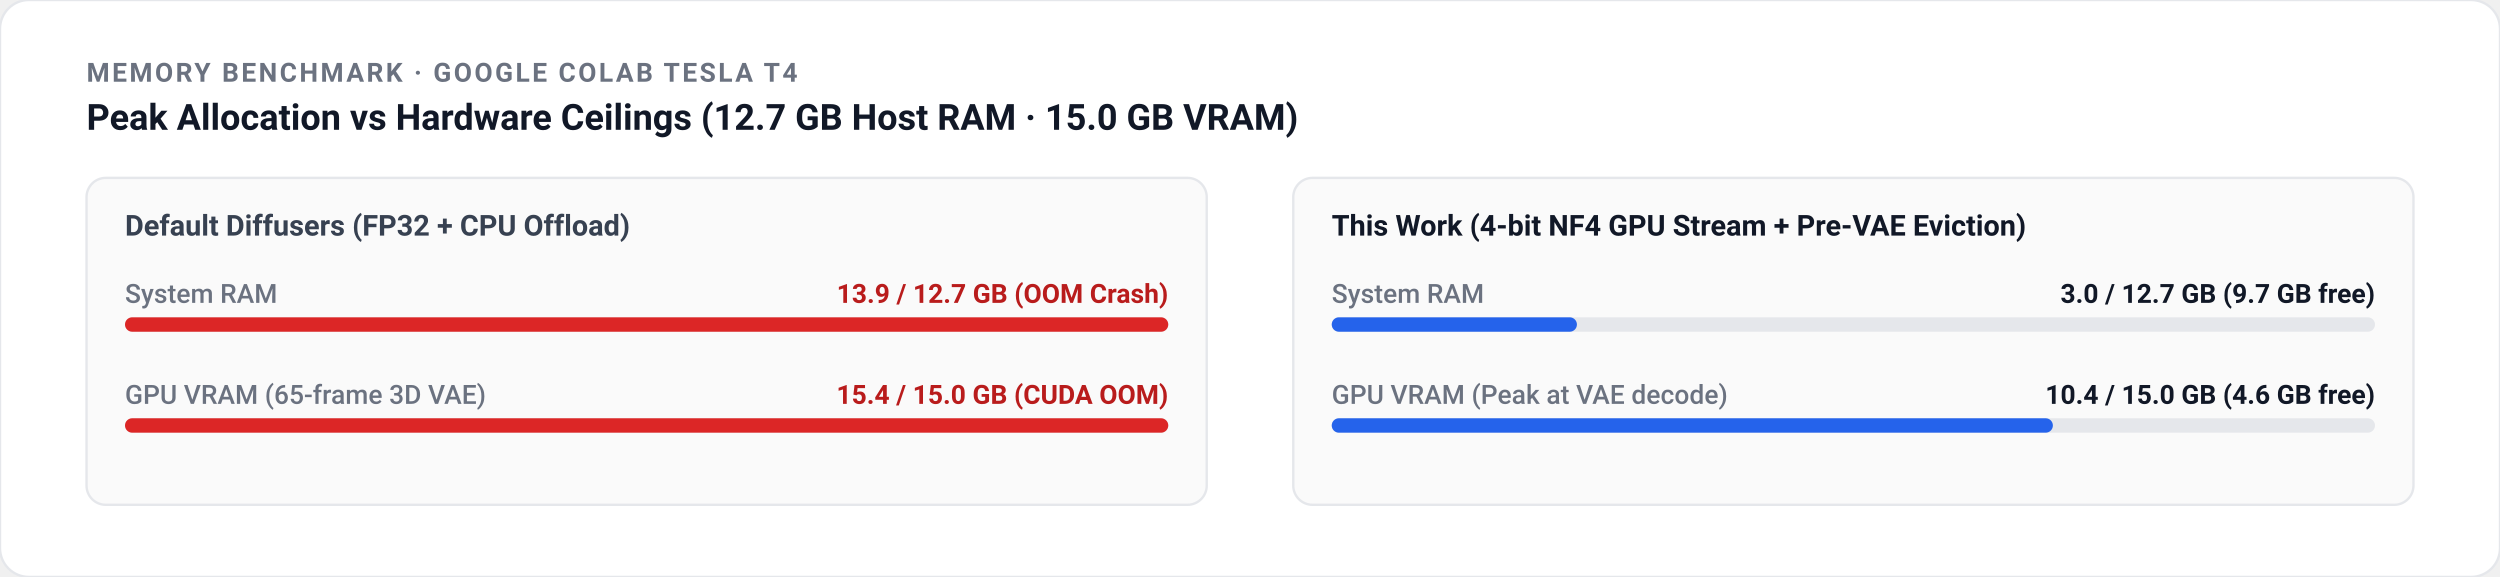
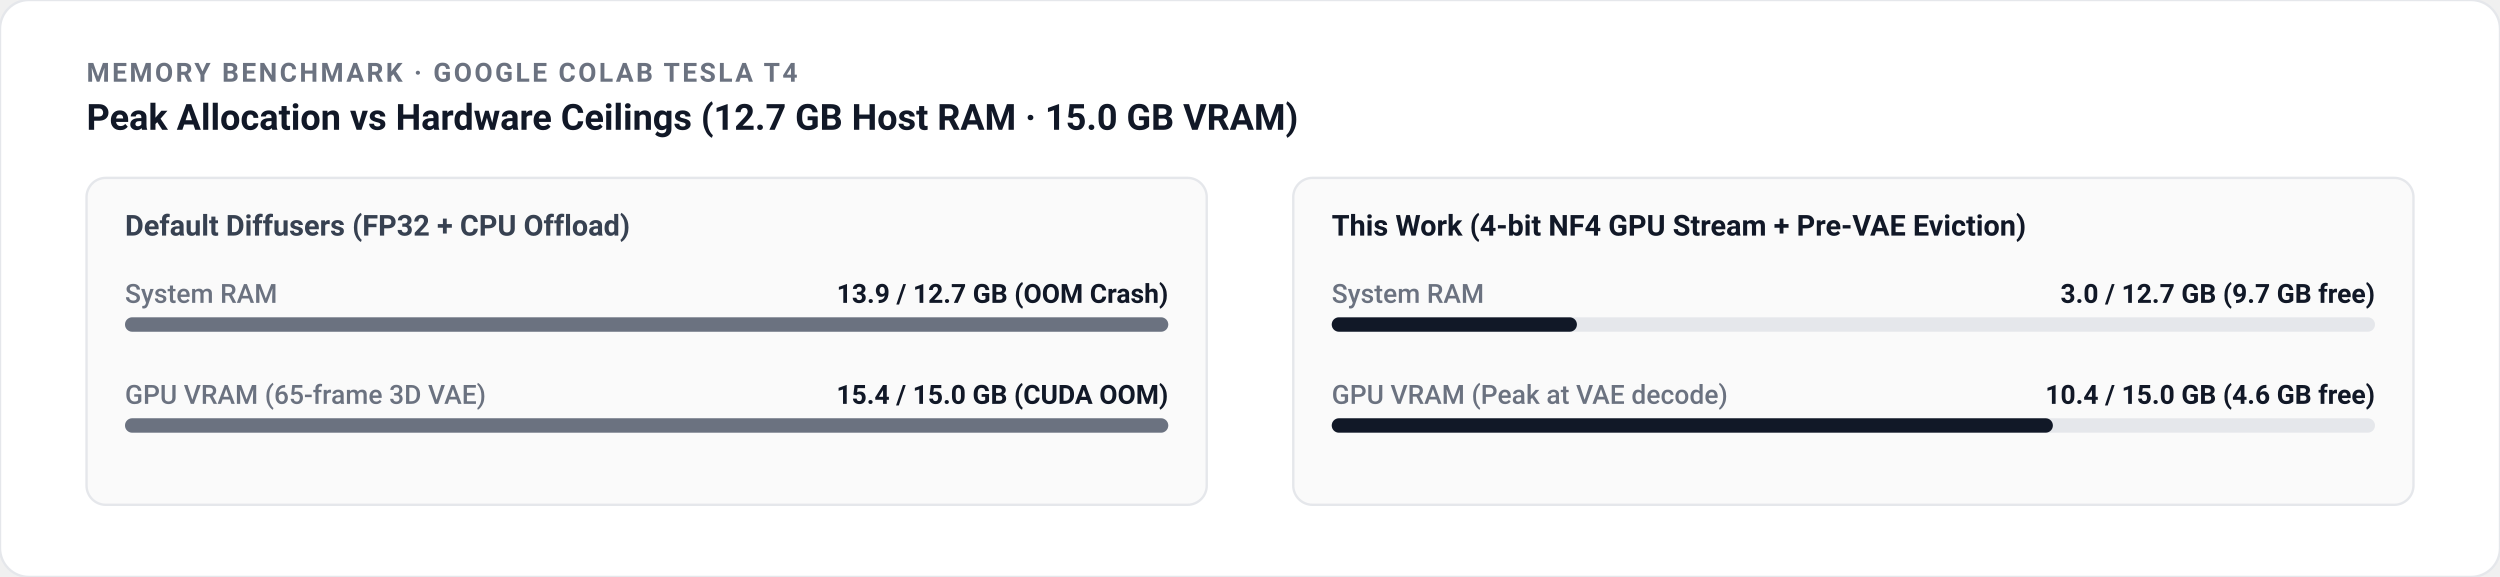
<svg xmlns="http://www.w3.org/2000/svg" viewBox="0 0 1040 240" width="100%" height="100%">
  <rect width="1040" height="240" rx="12" fill="#ffffff" stroke="#e5e7eb" stroke-width="1" />
  <text x="36" y="34" font-family="-apple-system, BlinkMacSystemFont, 'Segoe UI', Roboto, sans-serif" font-size="11" font-weight="600" fill="#6b7280" letter-spacing="1">MEMORY BENCHMARK · GOOGLE COLAB TESLA T4</text>
  <text x="36" y="54" font-family="-apple-system, BlinkMacSystemFont, 'Segoe UI', Roboto, sans-serif" font-size="15" font-weight="600" fill="#111827">Peak Allocation vs Hardware Ceilings (12.7 GB Host RAM · 15.0 GB VRAM)</text>
  <rect x="36" y="74" width="466" height="136" rx="8" fill="#fafafa" stroke="#e5e7eb" stroke-width="1" />
  <text x="52" y="98" font-family="-apple-system, BlinkMacSystemFont, 'Segoe UI', Roboto, sans-serif" font-size="12" font-weight="600" fill="#374151">Default Diffusers (FP32 + CPU Offload)</text>
  <text x="52" y="126" font-family="-apple-system, BlinkMacSystemFont, 'Segoe UI', Roboto, sans-serif" font-size="11" font-weight="500" fill="#6b7280">System RAM</text>
-   <text x="486" y="126" text-anchor="end" font-family="-apple-system, BlinkMacSystemFont, 'Segoe UI', Roboto, sans-serif" font-size="11" font-weight="600" fill="#b91c1c">13.9 / 12.7 GB (OOM Crash)</text>
+   <text x="486" y="126" text-anchor="end" font-family="-apple-system, BlinkMacSystemFont, 'Segoe UI', Roboto, sans-serif" font-size="11" font-weight="600" fill="#111827">13.9 / 12.7 GB (OOM Crash)</text>
  <rect x="52" y="132" width="434" height="6" rx="3" fill="#e5e7eb" />
-   <rect x="52" y="132" width="434" height="6" rx="3" fill="#dc2626" />
+   <rect x="52" y="132" width="434" height="6" rx="3" fill="#6b7280" />
  <text x="52" y="168" font-family="-apple-system, BlinkMacSystemFont, 'Segoe UI', Roboto, sans-serif" font-size="11" font-weight="500" fill="#6b7280">GPU VRAM (65-frame 3D VAE)</text>
-   <text x="486" y="168" text-anchor="end" font-family="-apple-system, BlinkMacSystemFont, 'Segoe UI', Roboto, sans-serif" font-size="11" font-weight="600" fill="#b91c1c">15.4 / 15.0 GB (CUDA OOM)</text>
+   <text x="486" y="168" text-anchor="end" font-family="-apple-system, BlinkMacSystemFont, 'Segoe UI', Roboto, sans-serif" font-size="11" font-weight="600" fill="#111827">15.4 / 15.0 GB (CUDA OOM)</text>
  <rect x="52" y="174" width="434" height="6" rx="3" fill="#e5e7eb" />
-   <rect x="52" y="174" width="434" height="6" rx="3" fill="#dc2626" />
+   <rect x="52" y="174" width="434" height="6" rx="3" fill="#6b7280" />
  <rect x="538" y="74" width="466" height="136" rx="8" fill="#fafafa" stroke="#e5e7eb" stroke-width="1" />
  <text x="554" y="98" font-family="-apple-system, BlinkMacSystemFont, 'Segoe UI', Roboto, sans-serif" font-size="12" font-weight="600" fill="#111827">This Work (4-bit NF4 GPU Stream + Pre-VAE Eviction)</text>
  <text x="554" y="126" font-family="-apple-system, BlinkMacSystemFont, 'Segoe UI', Roboto, sans-serif" font-size="11" font-weight="500" fill="#6b7280">System RAM</text>
  <text x="988" y="126" text-anchor="end" font-family="-apple-system, BlinkMacSystemFont, 'Segoe UI', Roboto, sans-serif" font-size="11" font-weight="600" fill="#111827">3.0 / 12.7 GB (9.7 GB free)</text>
  <rect x="554" y="132" width="434" height="6" rx="3" fill="#e5e7eb" />
-   <rect x="554" y="132" width="102" height="6" rx="3" fill="#2563eb" />
+   <rect x="554" y="132" width="102" height="6" rx="3" fill="#111827" />
  <text x="554" y="168" font-family="-apple-system, BlinkMacSystemFont, 'Segoe UI', Roboto, sans-serif" font-size="11" font-weight="500" fill="#6b7280">GPU VRAM (Peak at VAE decode)</text>
  <text x="988" y="168" text-anchor="end" font-family="-apple-system, BlinkMacSystemFont, 'Segoe UI', Roboto, sans-serif" font-size="11" font-weight="600" fill="#111827">10.4 / 15.0 GB (4.6 GB free)</text>
  <rect x="554" y="174" width="434" height="6" rx="3" fill="#e5e7eb" />
-   <rect x="554" y="174" width="300" height="6" rx="3" fill="#2563eb" />
+   <rect x="554" y="174" width="300" height="6" rx="3" fill="#111827" />
</svg>
